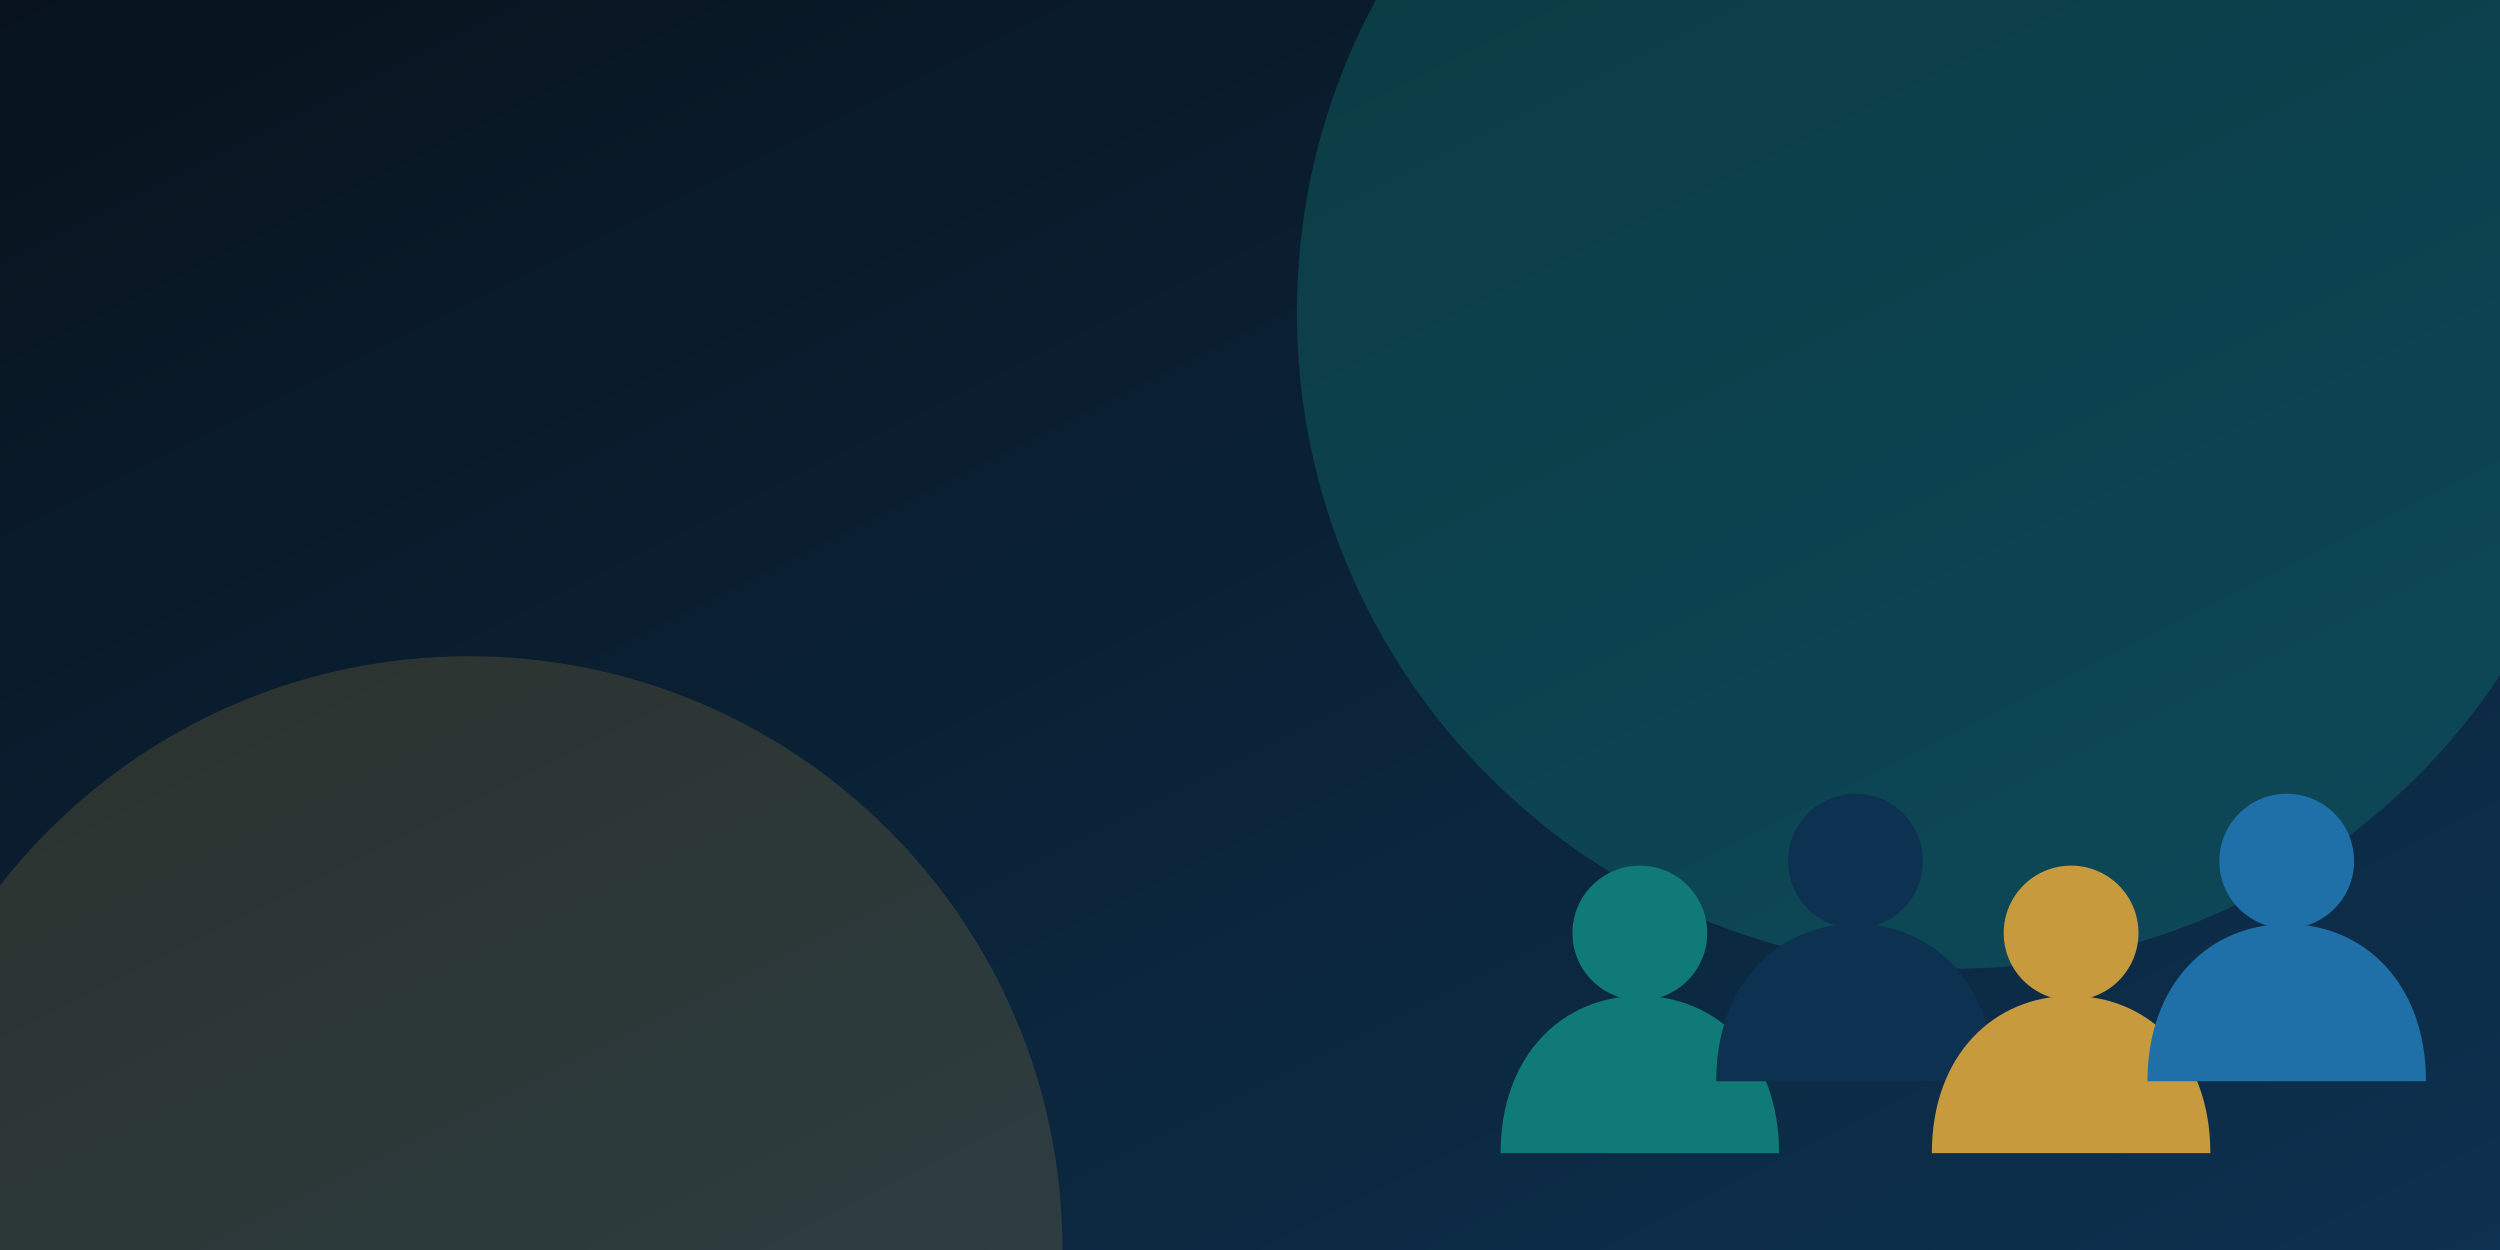
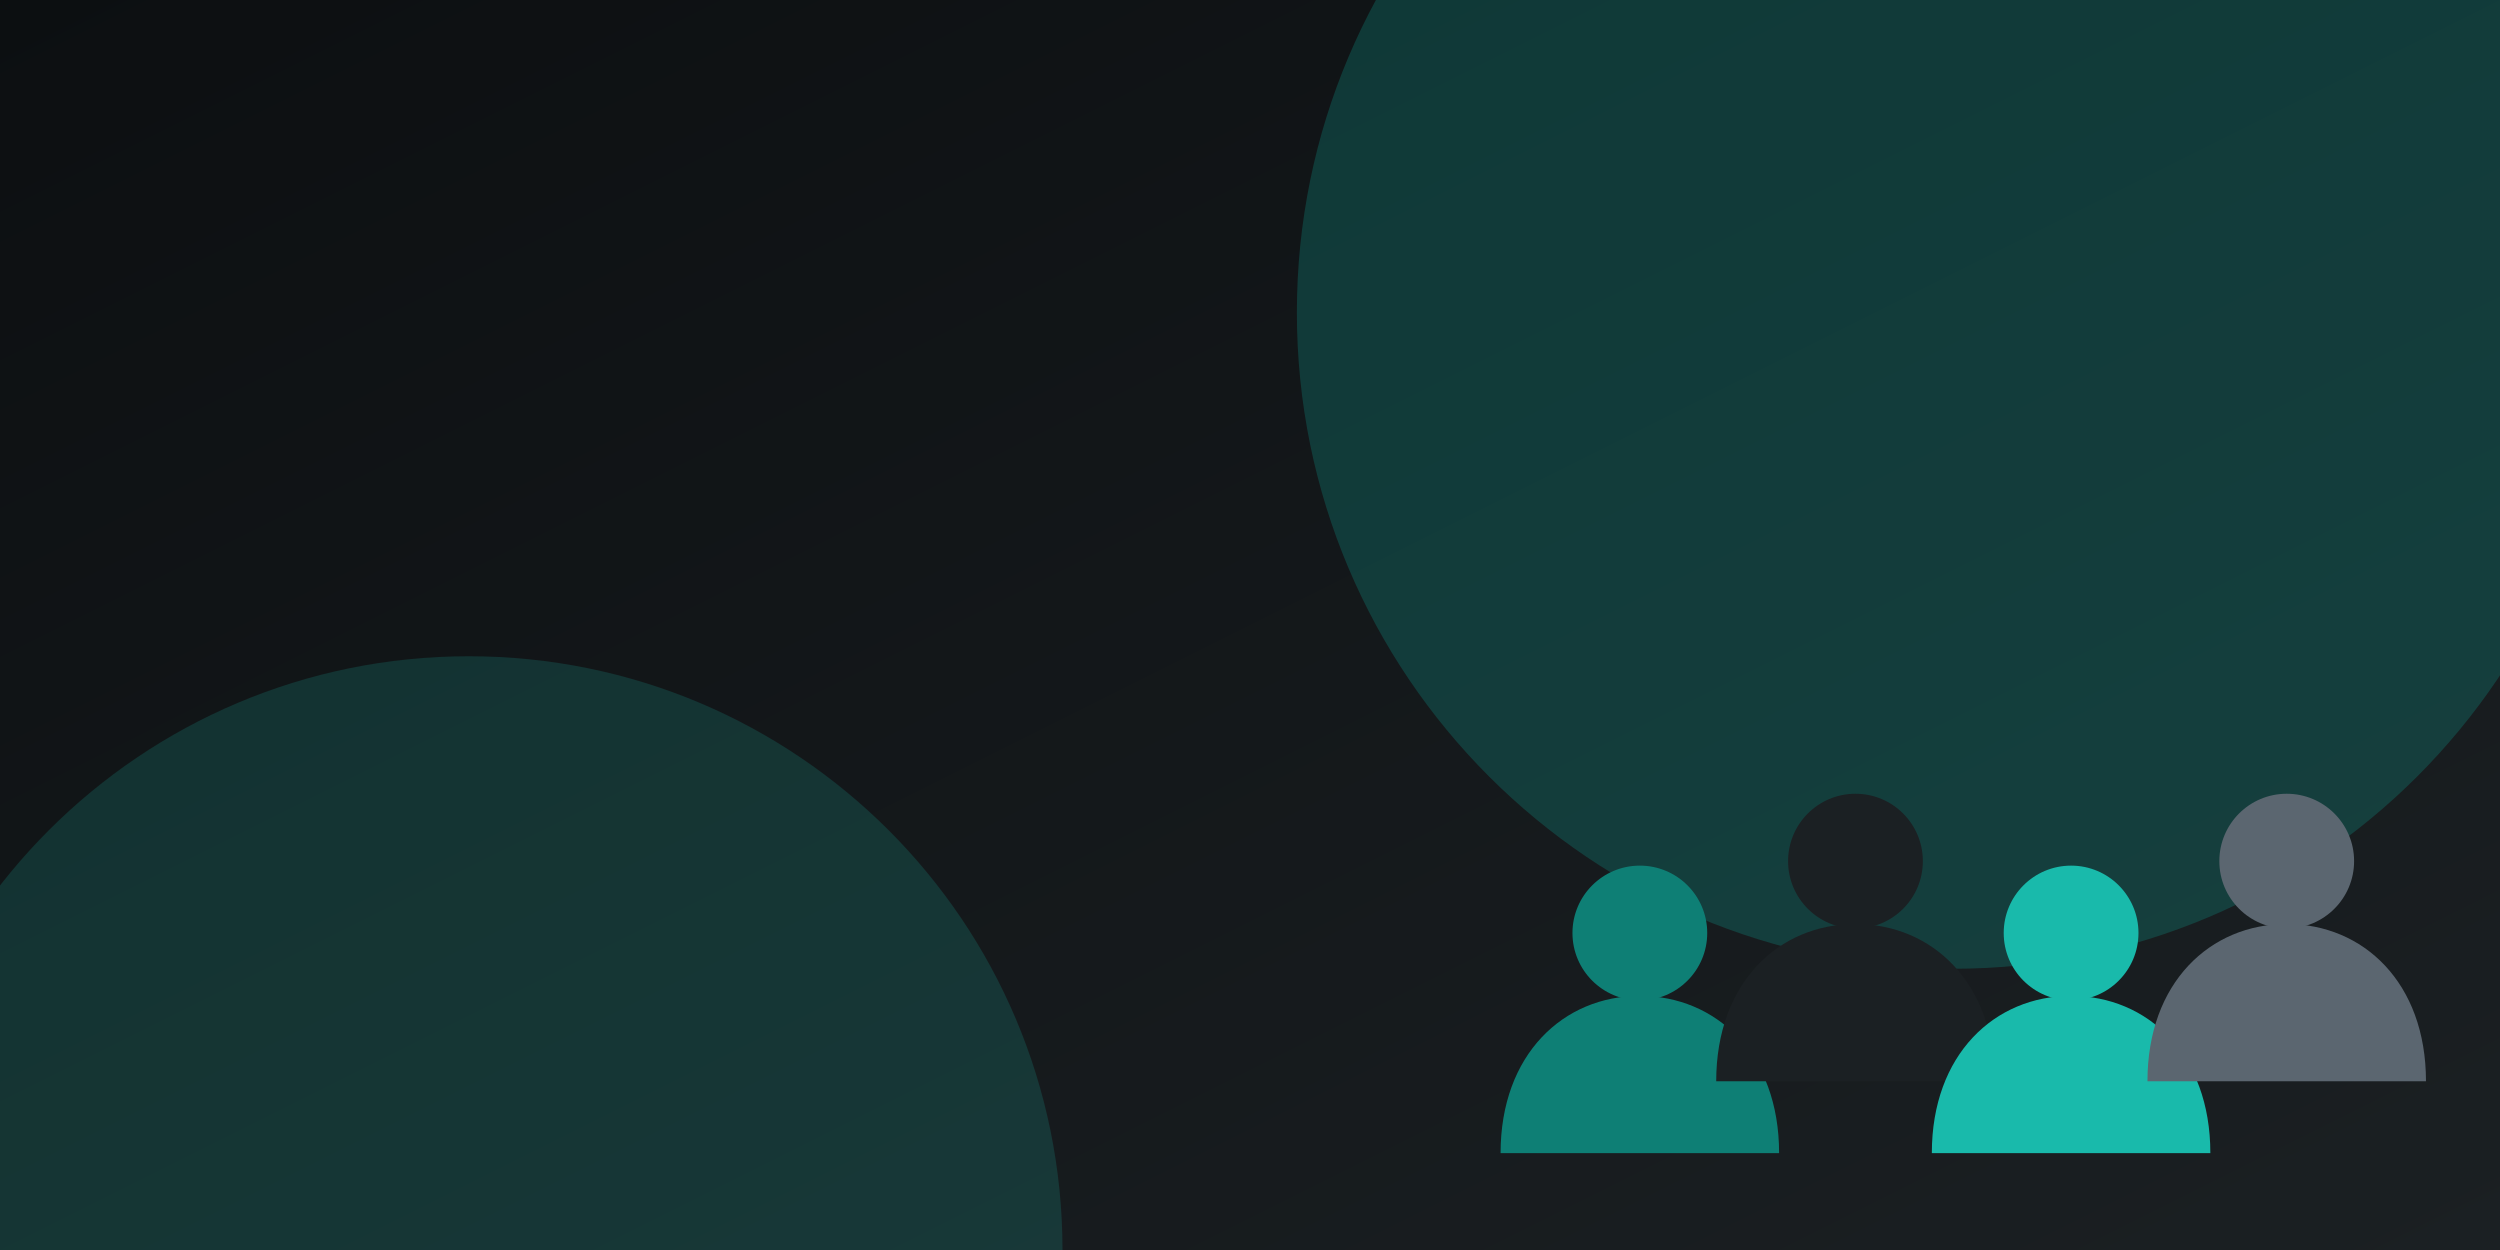
<svg xmlns="http://www.w3.org/2000/svg" viewBox="0 0 1600 800" preserveAspectRatio="xMidYMid slice" role="img">
  <defs>
    <linearGradient id="bg" x1="0" y1="0" x2="1" y2="1">
-       <stop offset="0" stop-color="#08131d" />
-       <stop offset="1" stop-color="#0d3150" />
+       <stop offset="0" stop-color="#0c0f11" />
+       <stop offset="1" stop-color="#1b2023" />
    </linearGradient>
    <linearGradient id="tg" x1="0" y1="0" x2="1" y2="1">
-       <stop offset="0" stop-color="#1b9a94" />
-       <stop offset="1" stop-color="#0f7a76" />
+       <stop offset="0" stop-color="#19baab" />
+       <stop offset="1" stop-color="#0e7f75" />
    </linearGradient>
    <linearGradient id="ng" x1="0" y1="0" x2="1" y2="1">
-       <stop offset="0" stop-color="#1d4a72" />
-       <stop offset="1" stop-color="#0d3150" />
+       <stop offset="0" stop-color="#30373b" />
+       <stop offset="1" stop-color="#1b2023" />
    </linearGradient>
    <linearGradient id="gg" x1="0" y1="0" x2="1" y2="1">
-       <stop offset="0" stop-color="#e2bd6c" />
-       <stop offset="1" stop-color="#c79a3e" />
+       <stop offset="0" stop-color="#6fd6cc" />
+       <stop offset="1" stop-color="#19baab" />
    </linearGradient>
    <pattern id="dots" width="22" height="22" patternUnits="userSpaceOnUse">
-       <circle cx="2" cy="2" r="1.6" fill="#0d3150" opacity=".14" />
+       <circle cx="2" cy="2" r="1.6" fill="#1b2023" opacity=".14" />
    </pattern>
    <filter id="sh" x="-20%" y="-20%" width="140%" height="160%">
-       <feDropShadow dx="0" dy="10" stdDeviation="14" flood-color="#0d3150" flood-opacity=".14" />
+       <feDropShadow dx="0" dy="10" stdDeviation="14" flood-color="#1b2023" flood-opacity=".14" />
    </filter>
  </defs>
  <rect width="1600" height="800" fill="url(#bg)" />
-   <circle cx="1250" cy="200" r="420" fill="#0f7a76" opacity=".35" />
-   <circle cx="300" cy="800" r="380" fill="#c79a3e" opacity=".18" />
+   <circle cx="1250" cy="200" r="420" fill="#0e7f75" opacity=".35" />
+   <circle cx="300" cy="800" r="380" fill="#19baab" opacity=".18" />
  <g transform="translate(900 140) scale(1.15)">
    <g transform="translate(130 470) scale(1.25)">
-       <circle cx="0" cy="-58" r="30" fill="#0f7a76" />
-       <path d="M-62 40c0-44 28-70 62-70s62 26 62 70z" fill="#0f7a76" />
+       <circle cx="0" cy="-58" r="30" fill="#0e7f75" />
+       <path d="M-62 40c0-44 28-70 62-70s62 26 62 70z" fill="#0e7f75" />
    </g>
    <g transform="translate(250 430) scale(1.25)">
-       <circle cx="0" cy="-58" r="30" fill="#0d3150" />
-       <path d="M-62 40c0-44 28-70 62-70s62 26 62 70z" fill="#0d3150" />
+       <circle cx="0" cy="-58" r="30" fill="#1b2023" />
+       <path d="M-62 40c0-44 28-70 62-70s62 26 62 70z" fill="#1b2023" />
    </g>
    <g transform="translate(370 470) scale(1.25)">
-       <circle cx="0" cy="-58" r="30" fill="#c79a3e" />
-       <path d="M-62 40c0-44 28-70 62-70s62 26 62 70z" fill="#c79a3e" />
+       <circle cx="0" cy="-58" r="30" fill="#19baab" />
+       <path d="M-62 40c0-44 28-70 62-70s62 26 62 70z" fill="#19baab" />
    </g>
    <g transform="translate(490 430) scale(1.25)">
-       <circle cx="0" cy="-58" r="30" fill="#1f6fa8" />
-       <path d="M-62 40c0-44 28-70 62-70s62 26 62 70z" fill="#1f6fa8" />
+       <circle cx="0" cy="-58" r="30" fill="#5b6670" />
+       <path d="M-62 40c0-44 28-70 62-70s62 26 62 70z" fill="#5b6670" />
    </g>
  </g>
</svg>
